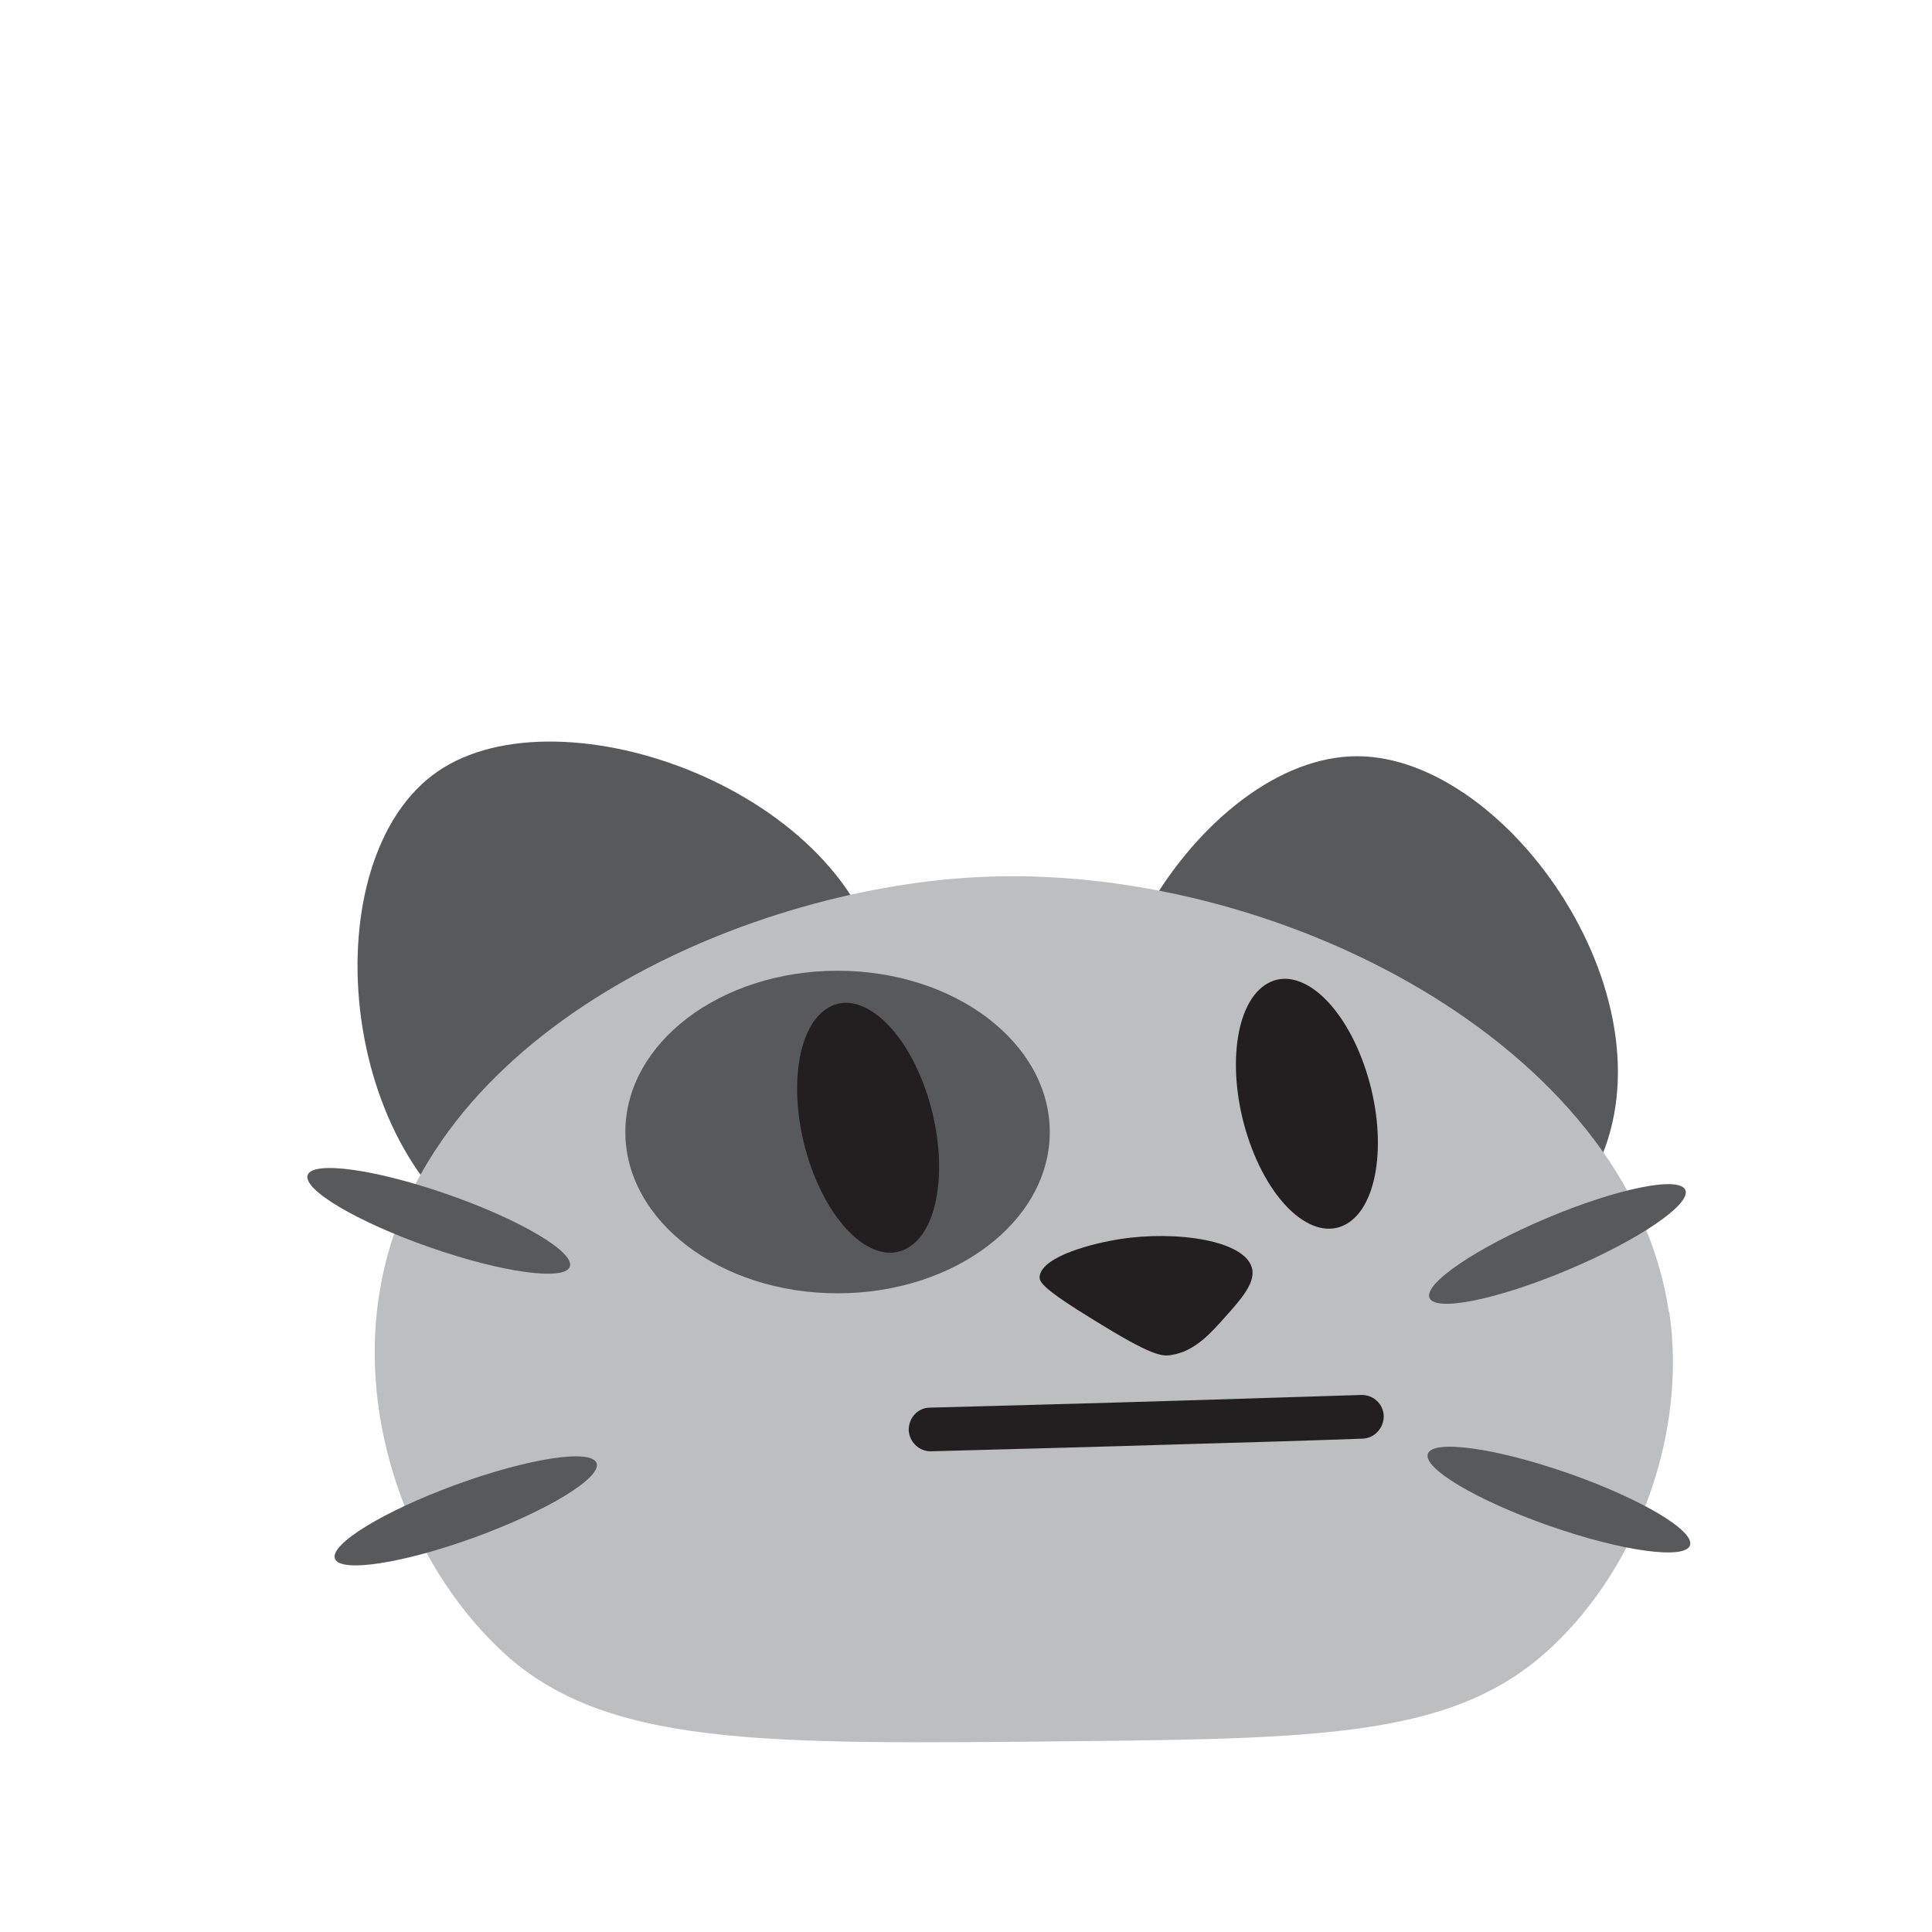
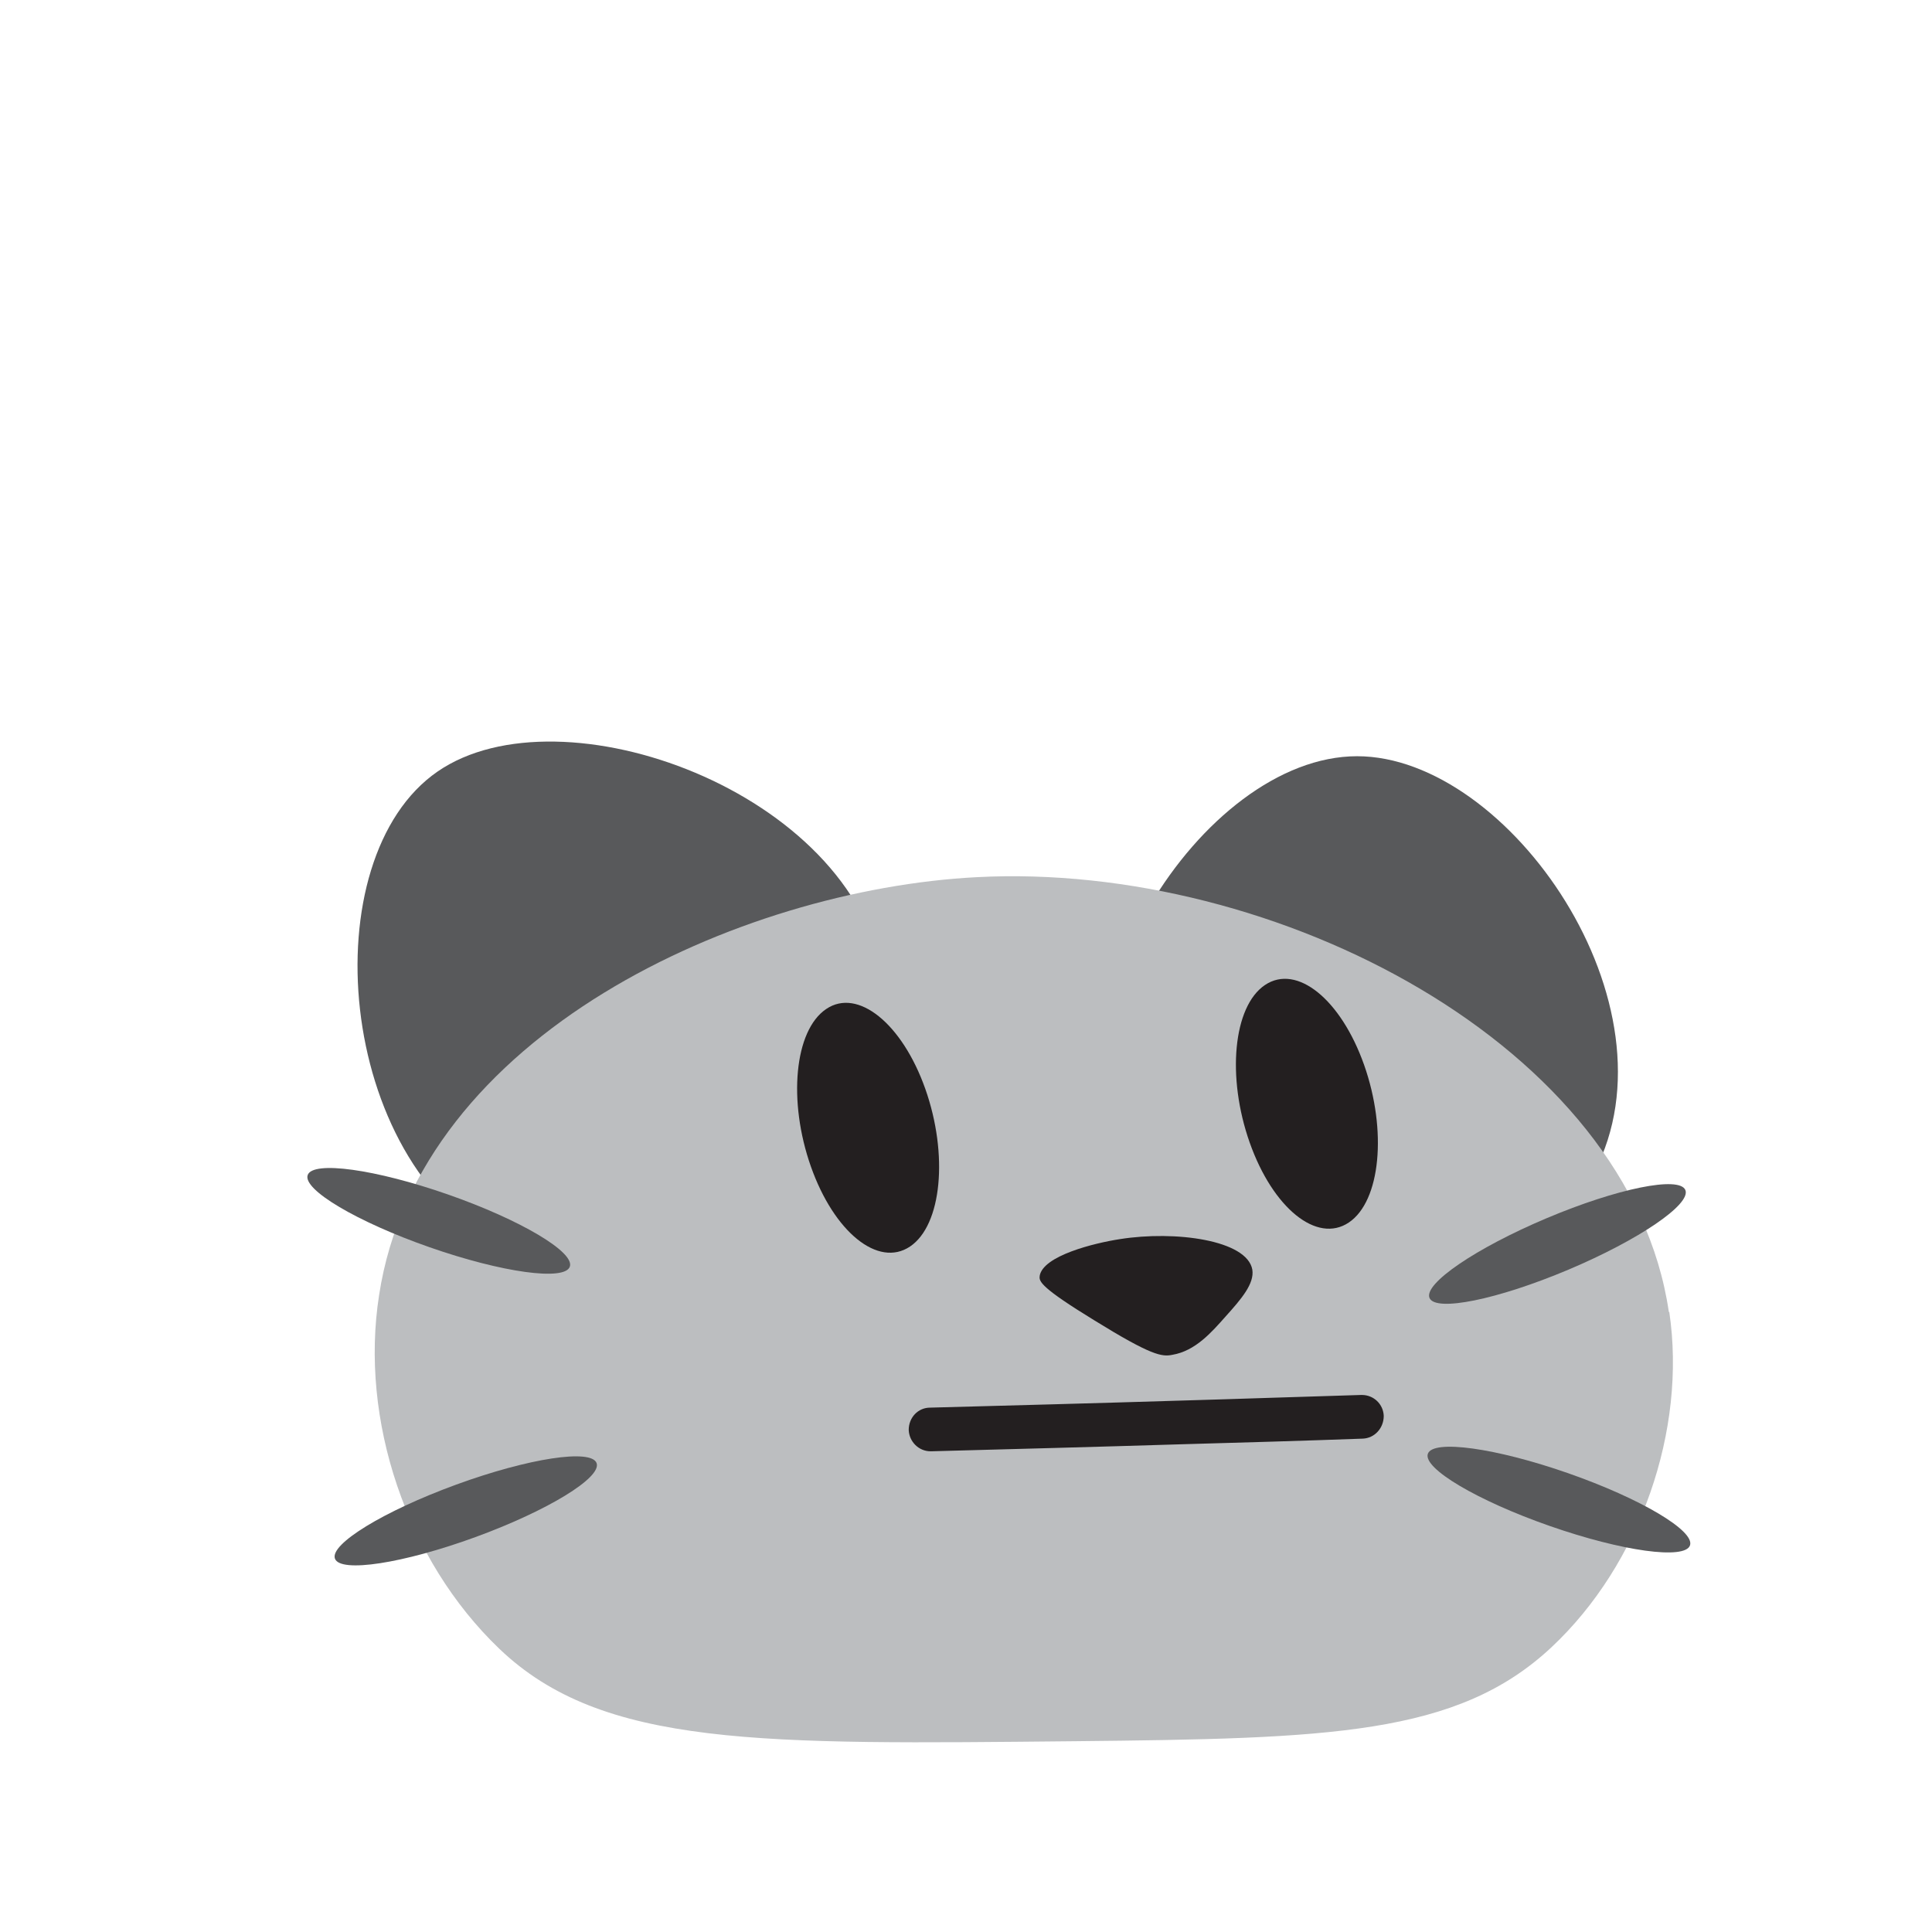
<svg xmlns="http://www.w3.org/2000/svg" width="256" height="256" viewBox="0 0 256 256" fill="none">
  <path d="M116.939 129.418C119.021 142.03 111.906 157.187 98.194 164.303C88.764 169.221 76.21 170.204 66.491 165.229C44.449 153.832 41.268 113.741 57.987 102.228C74.359 90.946 112.947 104.889 116.996 129.36L116.939 129.418Z" fill="#58595B" />
  <path d="M211.238 155.337C205.279 166.733 190.238 175.064 174.849 173.155C164.204 171.825 153.386 165.634 148.526 156.088C137.534 134.509 159.229 100.203 179.824 100.203C199.957 100.203 222.867 133.179 211.238 155.337Z" fill="#58595B" />
  <path d="M221.189 173.849C223.503 189.469 217.37 207.23 205.568 218.28C193.072 229.966 176.064 230.371 142.509 230.719C100.913 231.124 79.855 231.586 66.144 218.453C53.879 206.709 47.631 188.138 50.235 171.593C55.499 137.055 97.963 117.848 129.435 116.229C169.064 114.146 215.982 138.617 221.132 173.849H221.189Z" fill="#BCBEC0" />
-   <path d="M110.981 171.37C126.511 171.37 139.1 161.802 139.1 150C139.1 138.198 126.511 128.629 110.981 128.629C95.451 128.629 82.862 138.198 82.862 150C82.862 161.802 95.451 171.37 110.981 171.37Z" fill="#58595B" />
  <path d="M75.505 167.839C76.179 165.908 68.95 161.626 59.358 158.275C49.767 154.924 41.444 153.771 40.77 155.702C40.095 157.632 47.324 161.914 56.916 165.265C66.507 168.617 74.83 169.769 75.505 167.839Z" fill="#58595B" />
  <path d="M62.987 203.676C72.561 200.18 79.754 195.789 79.052 193.868C78.351 191.947 70.021 193.223 60.447 196.72C50.873 200.216 43.68 204.607 44.382 206.528C45.083 208.448 53.413 207.172 62.987 203.676Z" fill="#58595B" />
  <path d="M223.933 204.771C224.608 202.841 217.379 198.559 207.787 195.207C198.195 191.857 189.873 190.704 189.198 192.635C188.525 194.565 195.753 198.847 205.344 202.198C214.936 205.55 223.258 206.701 223.933 204.771Z" fill="#58595B" />
  <path d="M207.808 168.243C217.168 164.293 224.112 159.564 223.317 157.68C222.522 155.796 214.288 157.47 204.928 161.422C195.567 165.372 188.622 170.102 189.418 171.986C190.213 173.87 198.446 172.194 207.808 168.243Z" fill="#58595B" />
  <path d="M122.609 144.286C125.675 152.964 124.807 162.336 120.583 165.171C116.361 168.005 110.518 163.262 107.451 154.583C104.384 145.906 105.252 136.534 109.476 133.699C113.641 130.864 119.542 135.608 122.609 144.286Z" fill="#231F20" />
  <path d="M123.303 192.303C121.74 192.303 120.467 191.031 120.41 189.469C120.41 187.849 121.625 186.519 123.244 186.519C134.005 186.23 145.055 185.939 156.22 185.593C164.378 185.361 172.419 185.072 180.345 184.841H180.461C182.022 184.841 183.296 186.055 183.353 187.618C183.353 189.237 182.138 190.568 180.576 190.626C172.651 190.915 164.609 191.147 156.395 191.378C145.17 191.725 134.178 192.014 123.36 192.303H123.303Z" fill="#231F20" />
  <path d="M137.766 169.105C137.65 169.799 137.997 170.666 144.997 174.948C152.576 179.634 153.964 179.807 155.353 179.518C158.419 178.997 160.56 176.509 162.411 174.427C164.494 172.113 166.229 170.088 165.94 168.237C165.245 164.303 155.701 163.03 148.411 164.188C144.997 164.708 138.228 166.385 137.766 169.047V169.105Z" fill="#231F20" />
  <path d="M180.75 141.104C183.816 149.782 182.948 159.154 178.726 161.989C174.502 164.824 168.659 160.08 165.593 151.402C162.527 142.724 163.394 133.352 167.617 130.518C171.841 127.682 177.684 132.426 180.75 141.104Z" fill="#231F20" />
</svg>
